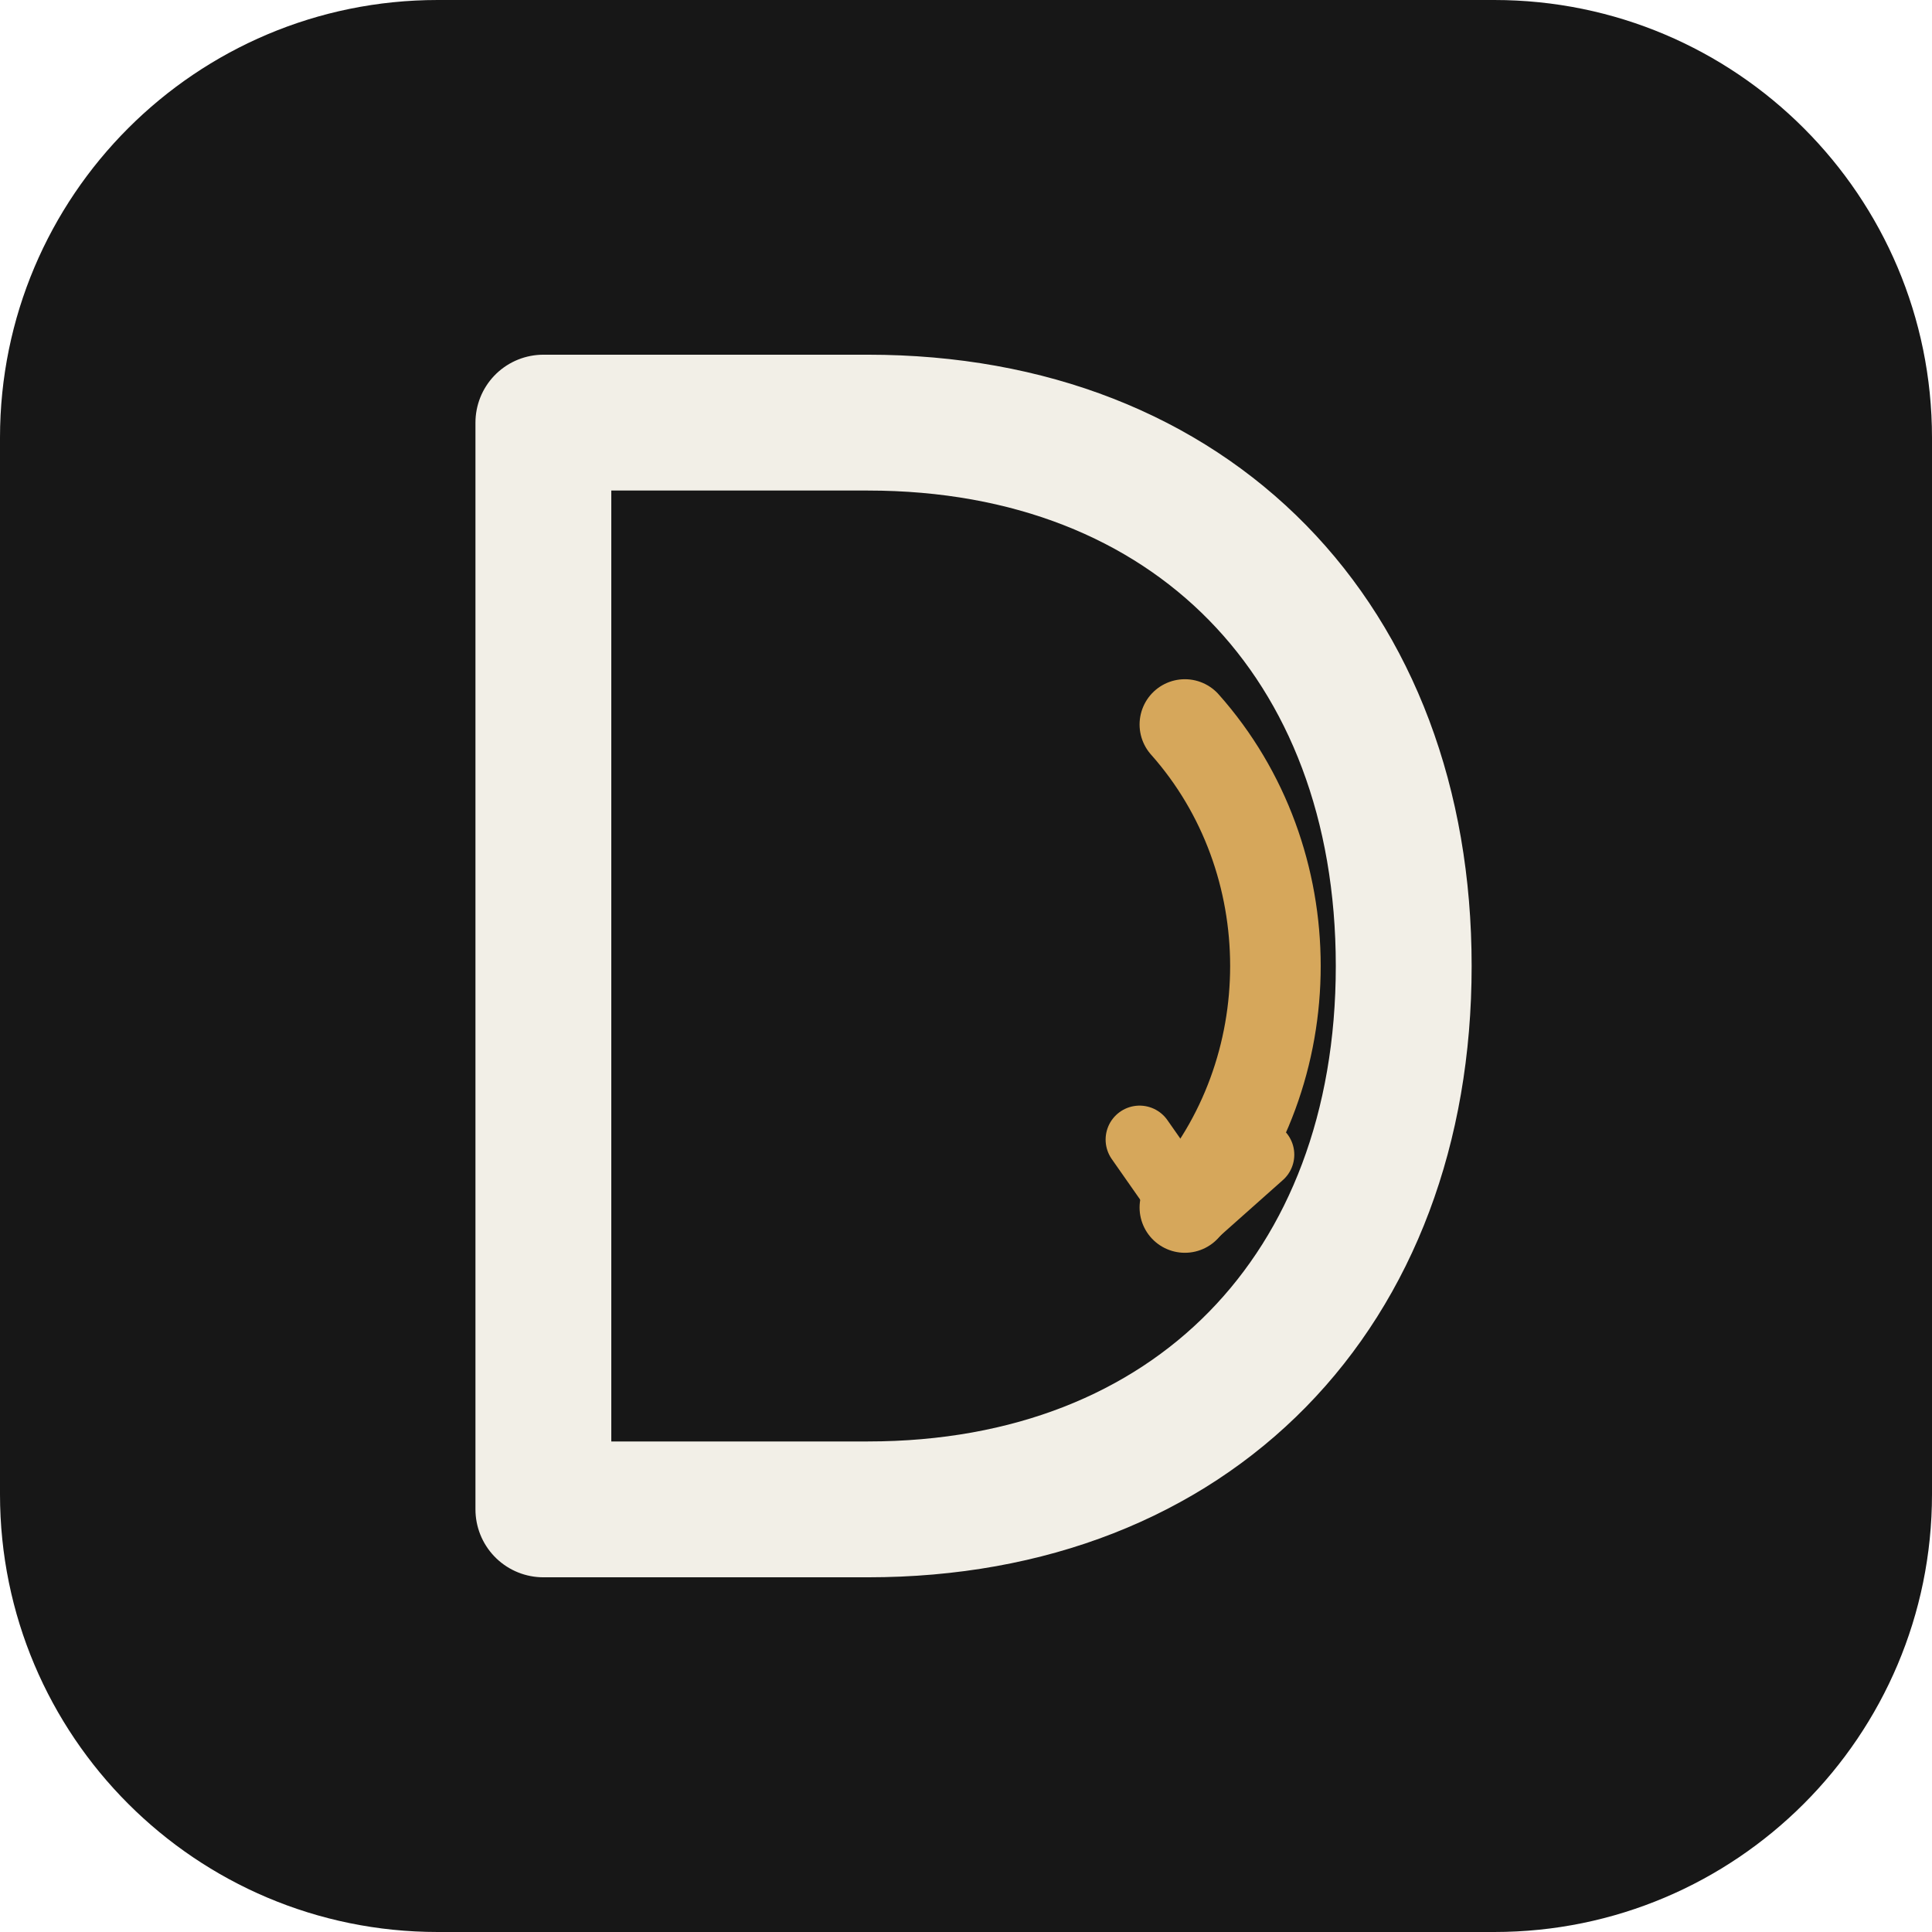
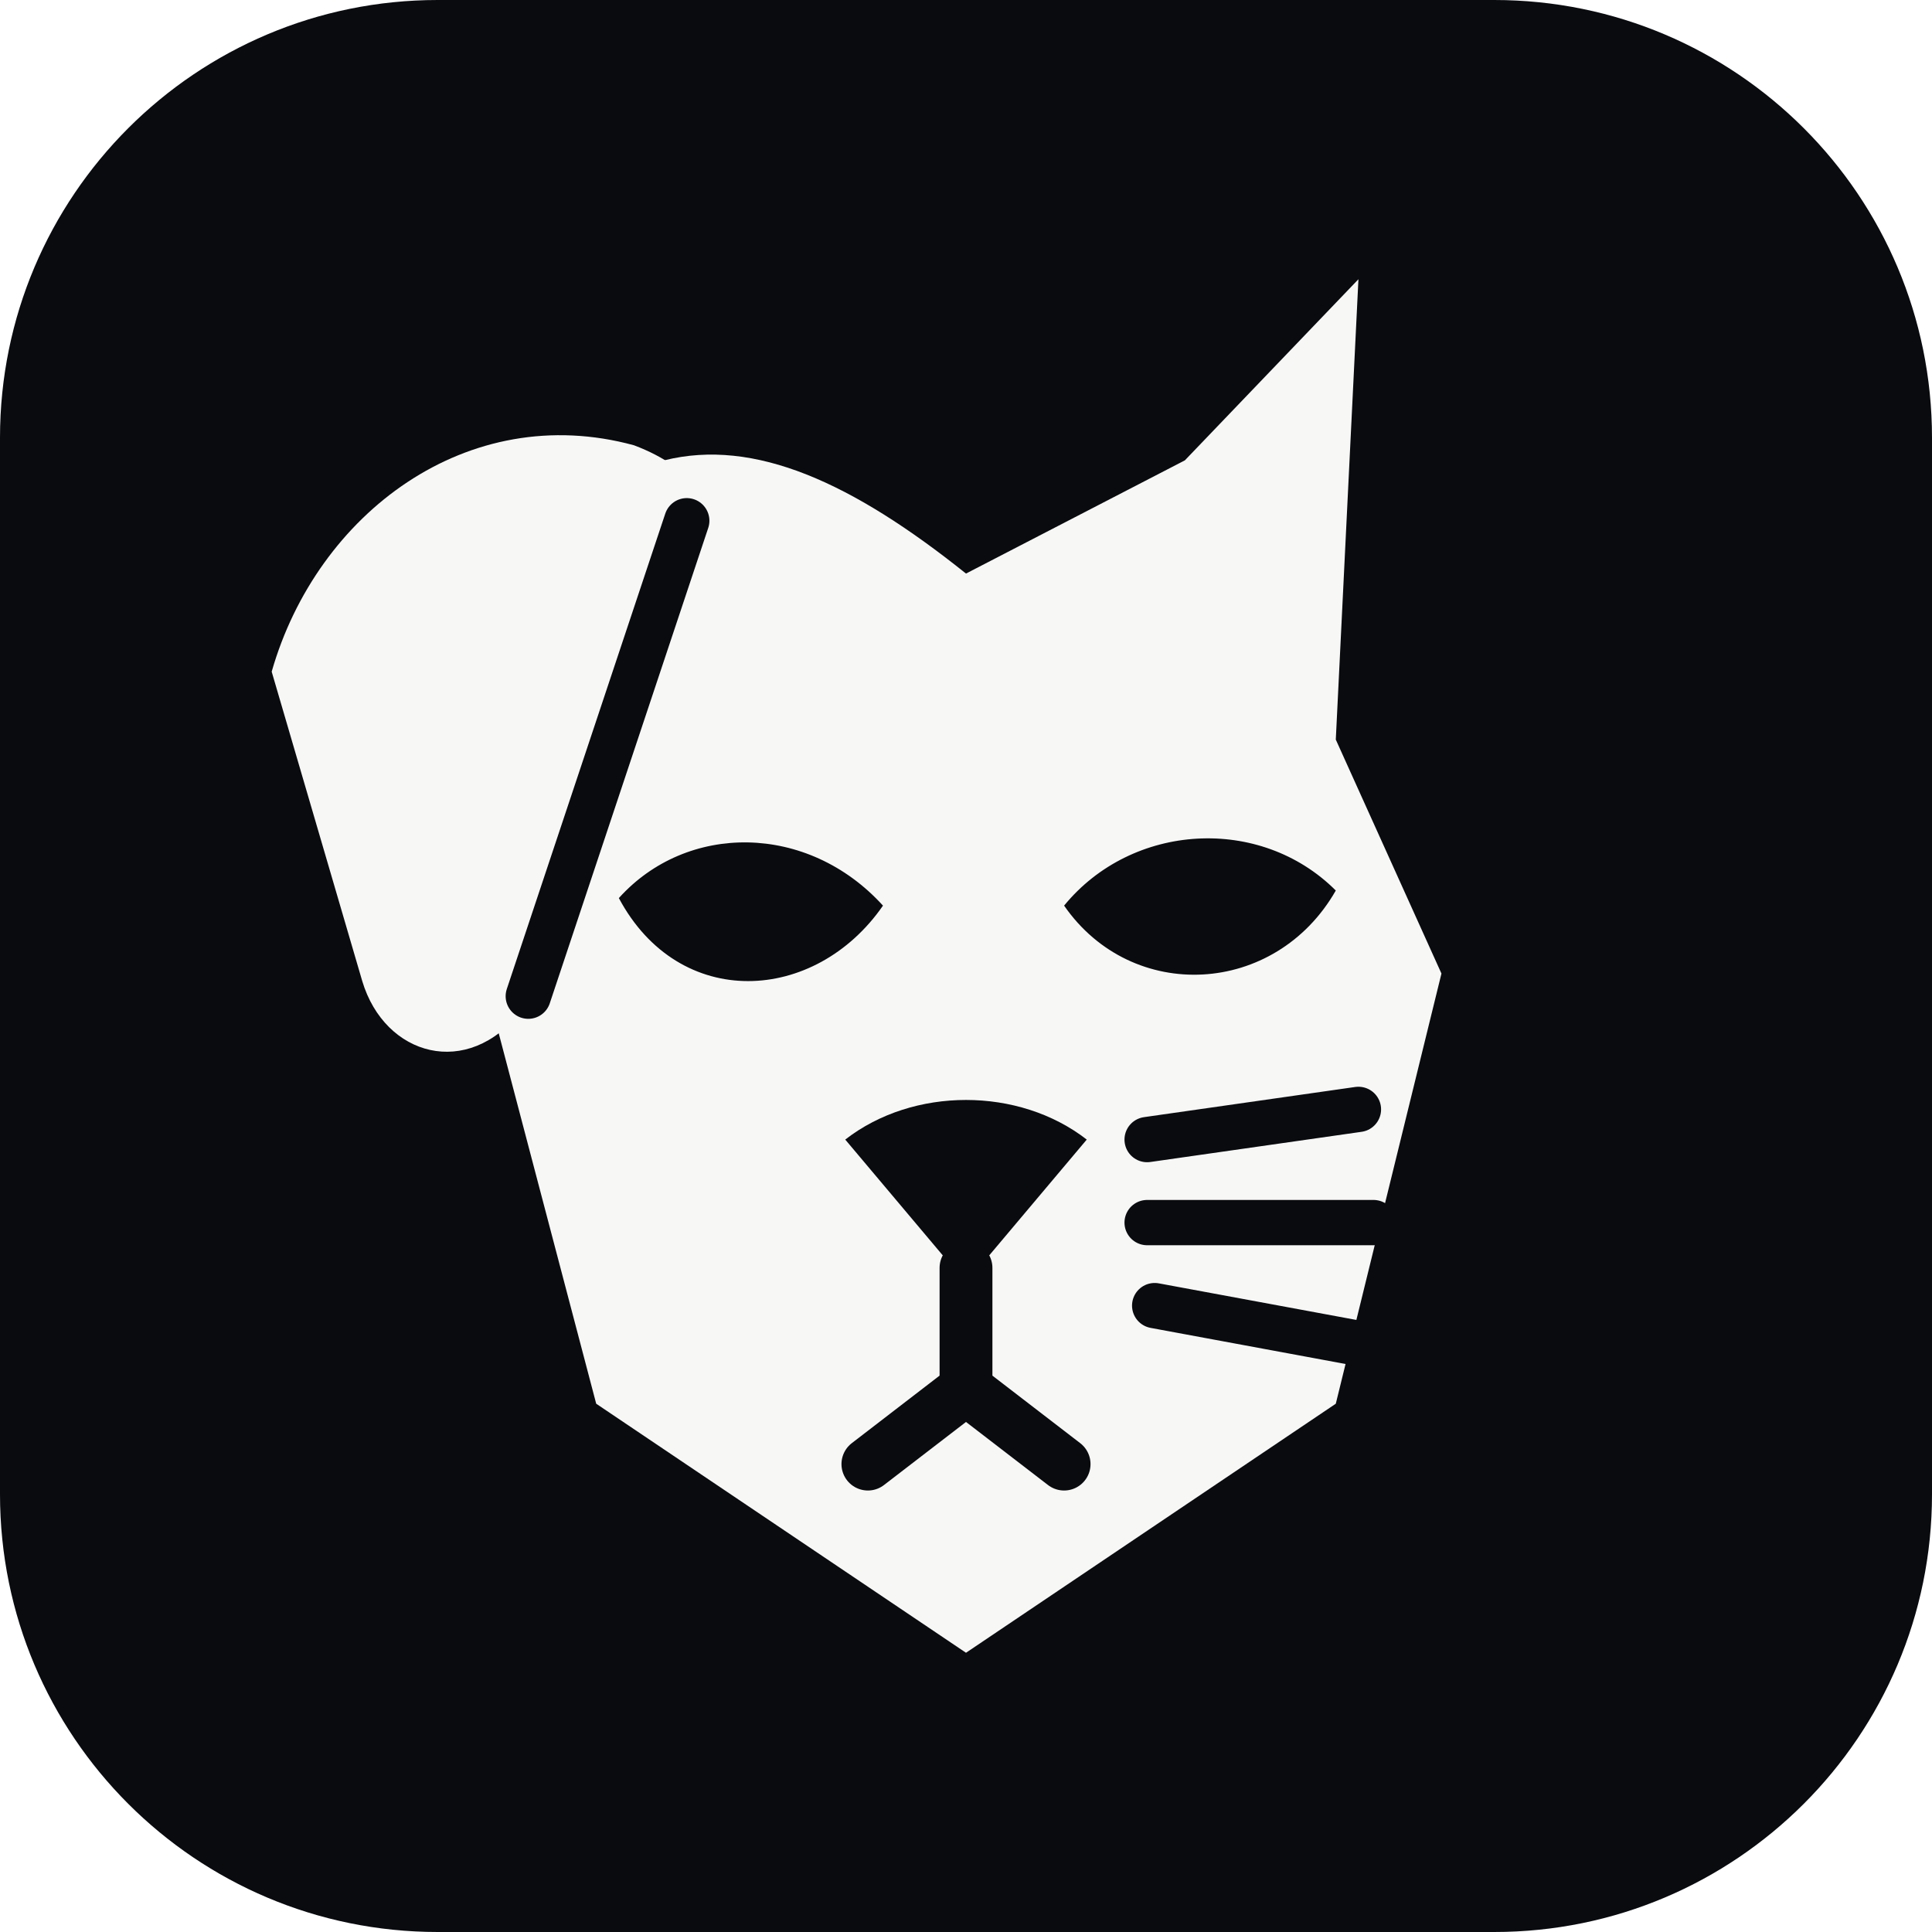
- <svg xmlns="http://www.w3.org/2000/svg" viewBox="0 0 256 256" role="img" aria-label="Drover">
-   <rect width="256" height="256" rx="58" fill="#171717" />
-   <path d="M72 56v144h43c43 0 71-29 71-72s-28-72-71-72H72Z" fill="none" stroke="#f2efe7" stroke-width="18" stroke-linecap="round" stroke-linejoin="round" />
-   <path d="M157 96c16 18 16 46 0 64" fill="none" stroke="#d6a75b" stroke-width="12" stroke-linecap="round" />
-   <path d="m151 151 7 10 9-8" fill="none" stroke="#d6a75b" stroke-width="9" stroke-linecap="round" stroke-linejoin="round" />
+ <svg xmlns="http://www.w3.org/2000/svg" viewBox="0 0 256 256" role="img" aria-label="Croki">
+   <rect width="256" height="256" rx="58" fill="#090b0f" />
+   <path fill="#f7f7f5" d="M88 61c12-3 25 3 40 15l29-15 23-24-3 61 14 31-14 57-49 33-49-33-15-57 18-29 1-23c0-9 1-14 5-16Z" />
+   <path fill="#f7f7f5" d="M84 59C62 53 42 68 36 89l12 41c3 10 14 13 21 4l25-58c3-8-2-14-10-17Z" />
+   <path d="M91 69 70 132" fill="none" stroke="#090b0f" stroke-width="6" stroke-linecap="round" />
+   <path fill="#090b0f" d="M82 119c9-10 25-10 35 1-9 13-27 14-35-1Zm59 1c9-11 26-12 36-2-8 14-27 15-36 2Zm-29 31c9-7 23-7 32 0l-16 19-16-19Z" />
+   <path d="M128 168v16m0 0-13 10m13-10 13 10" fill="none" stroke="#090b0f" stroke-width="7" stroke-linecap="round" stroke-linejoin="round" />
+   <path d="m152 151 28-4m-28 15h30m-29 11 27 5" fill="none" stroke="#090b0f" stroke-width="6" stroke-linecap="round" />
</svg>
